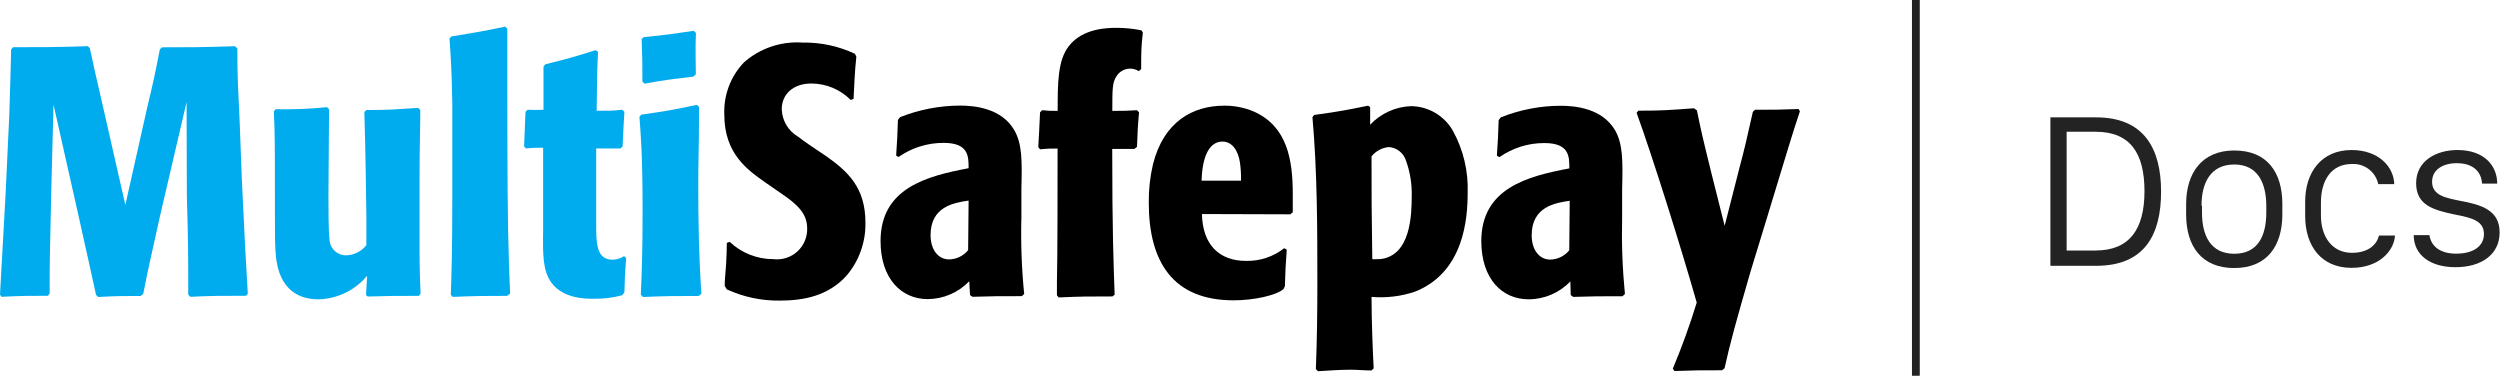
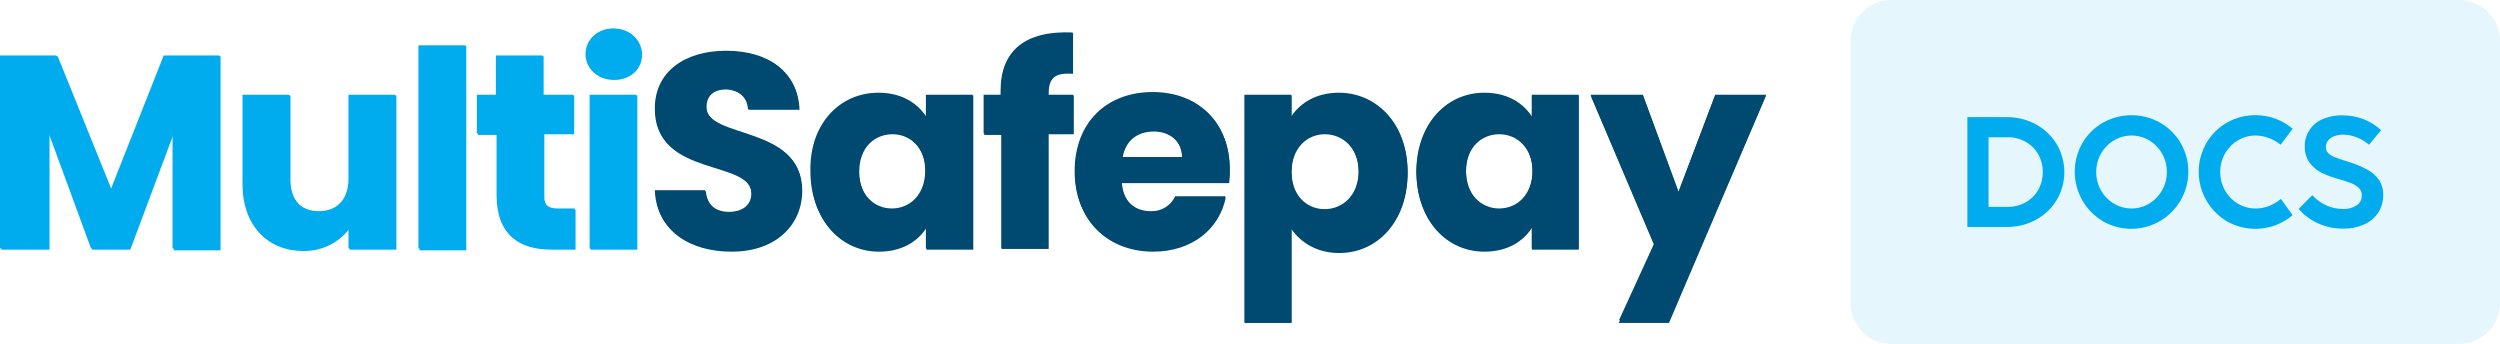
- <svg xmlns="http://www.w3.org/2000/svg" viewBox="0 0 269.46 40.5">
+ <svg xmlns="http://www.w3.org/2000/svg" viewBox="0 0 1070.19 147.242">
  <defs>
-     <style>.cls-1{fill:#232323;}.cls-2{fill:none;stroke:#232323;stroke-miterlimit:10;stroke-width:0.84px;}.cls-3{fill:#00abee;}</style>
+     <style>.cls-1{fill:#e5f6fd;}.cls-2{fill:#00abee;}.cls-3{fill:#004a71;}</style>
  </defs>
  <g id="Layer_2" data-name="Layer 2">
-     <g id="Menu">
-       <path class="cls-1" d="M225.93,12.65c5.13,0,7,3.32,7,8s-1.79,8-7,8H221v-16ZM222.75,27h3.12c3.69,0,5.27-2.33,5.27-6.39s-1.5-6.41-5.27-6.41h-3.12Z" />
-       <path class="cls-1" d="M246,22v1.1c0,3.43-1.67,5.79-5.18,5.79s-5.19-2.33-5.19-5.79V22c0-3.32,1.68-5.78,5.19-5.78S246,18.53,246,22Zm-8.66.2v.71c0,2.49.93,4.44,3.48,4.44s3.45-1.94,3.45-4.44v-.71c0-2.44-.9-4.47-3.45-4.47S237.29,19.7,237.29,22.15Z" />
-       <path class="cls-1" d="M248.46,21.74c0-3.21,1.79-5.57,5-5.57,3,0,4.57,1.89,4.6,3.68h-1.72a2.74,2.74,0,0,0-2.86-2.17c-2.26,0-3.32,1.83-3.32,4.14v1.43c0,2.27,1.22,4,3.33,4,1.79,0,2.68-.88,2.93-1.86h1.72c-.09,1.64-1.71,3.48-4.68,3.48-3.26,0-5-2.35-5-5.6Z" />
-       <path class="cls-1" d="M264.88,16.17c2.89,0,4.28,1.7,4.28,3.62h-1.63c-.06-1-.68-2.2-2.73-2.2-1.53,0-2.66.72-2.66,2,0,1.51,1.56,1.75,3,2.05,2.3.42,4.28,1,4.28,3.41s-2,3.75-4.76,3.75-4.5-1.35-4.5-3.46h1.69c.17,1.13,1.07,2,2.88,2,2,0,3-.91,3-2.11,0-1.47-1.39-1.76-3.15-2.11-2.31-.49-4.16-1-4.16-3.38S262.55,16.17,264.88,16.17Z" />
-       <line class="cls-2" x1="206.5" x2="206.5" y2="40.5" />
-       <path class="cls-3" d="M13.51,22.09l2.35-10.47c.72-3,.84-3.6,1.37-6.3l.23-.22c3.22,0,4.17,0,7.85-.12l.27.23c0,3.15.07,4,.26,8.12l.22,5.88c.34,7.09.42,8.76.65,12.44l-.19.23c-2.81,0-3.68,0-6,.11l-.23-.23c0-4.74,0-5.35-.15-10.62L20.11,11l-2.89,12.4c-.94,4.21-1.36,6.11-1.78,8.27l-.27.23c-1.93,0-2.58,0-4.59.11l-.23-.23c-.53-2.42-1.17-5.35-1.77-8L5.77,11.28,5.54,20c-.19,7.89-.19,8.73-.19,11.65l-.19.23c-2.05,0-2.73,0-5,.11L0,31.76c.34-6.22.38-6.9.61-11L1,12.41c.12-3.56.16-5.35.2-7.09l.22-.23c3.34,0,4.37,0,8.05-.11l.22.23c.42,2,.46,2.13,1.37,6.11Z" />
-       <path class="cls-3" d="M39.57,29.72a7,7,0,0,1-5.24,2.54c-4.1,0-4.47-3.68-4.59-4.59-.11-1.14-.11-2.39-.11-4.63V21c0-5.46,0-6.37-.11-9l.19-.23a43.84,43.84,0,0,0,5.54-.22l.22.23c0,1.32-.07,7.81-.07,9.25,0,.91,0,4,.11,4.71a1.78,1.78,0,0,0,1.82,1.78,2.85,2.85,0,0,0,2.16-1.1V23.39c0-.72-.11-8.16-.22-11.31l.22-.22c2.51,0,3.15-.08,5.58-.23l.23.23c0,2.35-.08,3.68-.08,7.28,0,.8,0,5.69,0,7.89s.07,3.45.11,4.63l-.19.23c-2.7,0-3.15,0-5.5.07l-.19-.15Z" />
-       <path class="cls-3" d="M54.66,31.89c-2.5,0-3.22,0-5.87.11l-.2-.22c.08-2.36.16-4.9.16-10.29,0-3.45,0-7,0-10.43-.07-3.79-.18-5.08-.3-6.9l.19-.23c2.54-.41,3.46-.57,5.81-1.06l.23.23c0,2.2,0,3.6,0,6.75,0,1.25,0,9.79.08,14.79.07,3.34.14,5.2.22,7Z" />
-       <path class="cls-3" d="M66.88,16c-1.67,0-1.7,0-2.62,0v4.78c0,1,0,2.39,0,3.41,0,1.94,0,3.8,1.75,3.8a2.22,2.22,0,0,0,1.25-.38l.23.19c-.12,1.67-.15,1.93-.19,3.71l-.23.31a11.12,11.12,0,0,1-3.11.38c-.84,0-3.23,0-4.51-1.71-.95-1.29-.95-3-.91-5.66V22.56c0-.95,0-5.58,0-6.64-.69,0-1.07,0-1.86.08l-.19-.23c.07-1.71.07-1.71.15-3.72l.23-.22a16.24,16.24,0,0,0,1.71,0c0-.69,0-1.07,0-4.64l.19-.26c2.5-.61,3.23-.84,5.43-1.52l.26.19c-.08,1.67-.11,2.13-.15,6.34,1.36,0,1.67,0,2.77-.11l.22.22c-.11,1.75-.11,2-.19,3.72Z" />
-       <path class="cls-3" d="M75.3,31.9c-2.43,0-3.34,0-6,.11l-.23-.23c.11-2.43.19-4.82.19-9.1,0-6-.19-8.08-.34-10.09l.19-.23c2.66-.38,3.34-.5,6-1.06l.23.22c0,.53,0,1.07,0,1.56,0,2.28-.08,4.51-.08,6.79,0,3.95.07,7.86.34,11.8ZM74.74,8.26c-2.28.27-3,.34-5.27.76l-.23-.23c0-2,0-2.5-.08-4.59L69.39,4c2.62-.26,3.07-.34,5.39-.68l.23.23C74.93,5.68,75,6.25,75,8Z" />
-       <path d="M91.69,10.77A6,6,0,0,0,87.45,9c-1.94,0-3.19,1.14-3.19,2.77a3.56,3.56,0,0,0,1.82,3c.38.34,2.43,1.71,2.88,2,2.39,1.67,4.32,3.42,4.32,7.21a8.58,8.58,0,0,1-2,5.69c-2,2.24-4.67,2.73-7.25,2.73a13.23,13.23,0,0,1-5.69-1.21l-.23-.38c0-.8.12-1.63.16-2.47s.07-1.44.07-2.16l.31-.11a6.82,6.82,0,0,0,4.7,1.86A3.25,3.25,0,0,0,87,24.61C87,23,85.92,22,84.1,20.78l-1.59-1.1c-2-1.4-4.44-3.15-4.44-7.32A7.67,7.67,0,0,1,80.2,6.71a8.65,8.65,0,0,1,6.3-2.12A12.69,12.69,0,0,1,92.15,5.8l.15.31c-.08.79-.15,1.59-.19,2.38L92,10.66Z" />
-       <path d="M104.47,30.31A6.25,6.25,0,0,1,100,32.24c-2.85,0-5.09-2.2-5.09-6.26,0-5.72,5-7,9.49-7.85,0-1.29,0-2.73-2.69-2.73a8.43,8.43,0,0,0-4.86,1.52l-.26-.15c.11-1.75.15-2.24.19-3.84l.23-.3a17.67,17.67,0,0,1,6.45-1.25c1.47,0,4.47.23,5.87,2.66.84,1.48.84,3.22.76,6.34l0,3a66.26,66.26,0,0,0,.3,8.31l-.26.23c-2.54,0-3.11,0-5.31.07l-.27-.19Zm-.07-8.69c-1.59.23-4.1.65-4.1,3.72,0,1.59.83,2.62,2,2.62a2.71,2.71,0,0,0,2.05-1Z" />
-       <path d="M122.27,16.05c-1.1,0-1.71,0-2.39,0,0,9,.15,12.52.26,15.71l-.23.19c-2.73,0-3.3,0-5.8.11l-.19-.23c0-.45,0-.95,0-1.4.07-2.66.07-11,.07-14.42-.83,0-1.06,0-1.89.08l-.19-.23c.08-1.4.11-1.93.19-3.75l.23-.23a13,13,0,0,0,1.67.07C114,9,114,6.53,115.18,5c1.51-2,4.32-2,5.19-2a13.34,13.34,0,0,1,2.66.27l.15.23C123,5.17,123,5.58,123,7.44l-.26.23a1.73,1.73,0,0,0-2.39.53c-.46.68-.46,1.4-.46,3.75,1.18,0,1.56,0,2.66-.07l.22.23c-.15,1.67-.15,2.05-.22,3.72Z" />
-       <path d="M129.55,23.07c.07,3.34,1.9,5.05,4.74,5.05a6.41,6.41,0,0,0,4.13-1.37l.27.16c-.12,1.63-.15,2.35-.2,3.94l-.15.31c-.79.68-3.18,1.21-5.38,1.21-6.53,0-9.14-4.14-9.14-10.52a17.14,17.14,0,0,1,.45-4.13c1.15-4.63,4.33-6.33,7.67-6.33a8,8,0,0,1,3.22.64c3.57,1.6,4.18,5.16,4.18,8.85,0,.72,0,1.44,0,2l-.27.22Zm4.21-3.6a12,12,0,0,0-.11-1.94c-.19-1.25-.8-2.27-1.9-2.27-.53,0-2.12.22-2.24,4.21Z" />
-       <path d="M147.68,11.55c0,.87,0,1,0,1.89a6.4,6.4,0,0,1,4.41-2,5.26,5.26,0,0,1,4.51,2.66,12.9,12.9,0,0,1,1.59,6.71c0,2.7-.38,8.54-5.69,10.63a11.53,11.53,0,0,1-4.67.56c0,2.77.15,6.19.23,7.7l-.23.23c-.76,0-1.52-.08-2.24-.08-1.18,0-2.16.08-3.53.16l-.23-.23c.12-3,.16-6.07.16-9.07,0-6,0-12.1-.53-18.09l.19-.23c2.77-.38,3.49-.53,5.81-1Zm.23,16.38a2.37,2.37,0,0,0,.53,0h.3c3.34-.34,3.41-4.85,3.42-6.71a10.54,10.54,0,0,0-.65-4,2.09,2.09,0,0,0-1.82-1.37,2.72,2.72,0,0,0-1.86,1c0,4,0,5.81.08,11" />
-       <path d="M169.26,30.33a6.23,6.23,0,0,1-4.51,1.93c-2.85,0-5.08-2.2-5.09-6.26,0-5.73,5-7,9.49-7.85,0-1.29,0-2.73-2.69-2.73a8.39,8.39,0,0,0-4.85,1.52l-.27-.16c.11-1.74.15-2.23.19-3.83l.23-.3a17.49,17.49,0,0,1,6.45-1.25c1.48,0,4.47.23,5.88,2.66.83,1.48.83,3.22.75,6.33l0,3a68,68,0,0,0,.3,8.3l-.26.24c-2.54,0-3.11,0-5.31.07l-.27-.19Zm-.07-8.69c-1.59.23-4.1.65-4.1,3.72,0,1.59.84,2.62,2,2.62a2.71,2.71,0,0,0,2.05-1Z" />
-       <path d="M180.3,39.74a75.15,75.15,0,0,0,2.58-7.13c-1.71-6-4.77-15.74-6.48-20.45l.19-.23c2.77,0,3.3-.07,6-.26l.31.23c.41,2,.53,2.58,1.55,6.71l1.44,5.73,1.56-6.11c.72-2.73.76-3,1.48-6.18l.23-.22c2.12,0,2.65,0,4.7-.08L194,12c-1,3-1.21,3.83-3.45,11.15l-1.9,6.22c-1.52,5.27-2.17,7.58-2.77,10.32l-.27.22c-2.46,0-3,0-5.12.08Z" />
+     <g id="Layer_1-2" data-name="Layer 1">
+       <rect class="cls-1" x="792.19" width="278" height="147.242" rx="17.508" />
+       <path class="cls-2" d="M.575,24.057H24.691L47.935,81.585l22.663-57.529H94.422V107.153H74.374V57.179L55.779,106.863H39.509L21.204,56.889V106.863H.575Z" />
+       <path class="cls-2" d="M169.674,106.863H149.626V97.856a24.215,24.215,0,0,1-19.757,9.588c-15.108,0-25.568-10.46-25.568-28.183V40.909h20.048V76.937c0,9.007,4.939,13.946,12.494,13.946,7.845,0,12.784-4.939,12.784-13.946V40.909h20.048V106.863Z" />
+       <path class="cls-2" d="M179.553,19.699h20.048V107.153h-20.048Z" />
+       <path class="cls-2" d="M212.675,57.76h-8.135V40.909h8.135V24.057H232.723V40.909H245.798V57.47H233.014V84.2c0,3.777,1.743,5.52,6.102,5.52h7.264V106.863H236.21c-13.656,0-23.244-5.811-23.244-22.953V57.76Z" />
+       <path class="cls-2" d="M251.028,23.476c0-6.101,4.939-11.041,11.912-11.041,6.973,0,11.912,4.939,11.912,11.041S269.913,34.226,262.94,34.226C255.676,34.226,251.028,29.287,251.028,23.476Zm1.743,17.433h20.048V106.863H252.771Z" />
+       <path class="cls-3" d="M313.205,107.735c-17.723,0-31.96-8.716-32.541-25.859H302.164c.581,6.392,4.649,9.298,10.169,9.298,5.811,0,9.588-2.905,9.588-7.845,0-15.399-41.548-6.973-41.258-36.609,0-15.69,12.784-24.697,30.508-24.697,18.014,0,30.508,9.007,31.089,24.987h-21.791c-.291-5.23-4.068-8.426-9.588-8.716-4.939,0-8.426,2.324-8.426,7.554,0,14.237,40.967,7.845,40.967,35.737C343.422,96.113,332.381,107.735,313.205,107.735Z" />
+       <path class="cls-3" d="M376.254,40.037c9.879,0,16.561,4.358,20.338,10.169V40.909h20.048V106.863H396.592V97.565c-3.777,5.811-10.46,10.169-20.338,10.169-15.98,0-29.055-13.075-29.055-34.285C346.908,53.112,359.983,40.037,376.254,40.037Zm5.811,17.433c-7.554,0-14.237,5.52-14.237,15.98s6.683,16.271,14.237,16.271,14.237-5.811,14.237-16.271C396.302,63.281,389.619,57.47,382.065,57.47Z" />
+       <path class="cls-3" d="M428.552,57.76h-7.264V40.909h7.264V39.165c0-17.142,10.46-25.859,30.798-24.987V31.611c-7.845-.581-10.46,1.743-10.46,8.716v.581H459.641V57.47H448.891v49.103H428.843V57.76Z" />
+       <path class="cls-3" d="M493.635,107.735c-19.176,0-33.413-13.075-33.413-33.994s13.656-33.994,33.413-33.994c19.176,0,32.832,12.784,32.832,32.832a40.919,40.919,0,0,1-.291,5.811H480.27c.581,8.716,6.102,12.494,12.494,12.494a10.995,10.995,0,0,0,10.46-6.392h21.501C522.109,97.856,510.487,107.735,493.635,107.735ZM480.561,67.639h25.568c0-7.264-5.52-11.331-12.203-11.331C486.953,56.308,481.723,60.085,480.561,67.639Z" />
+       <path class="cls-3" d="M573.245,40.037c15.98,0,29.345,13.075,29.345,33.994,0,20.629-12.784,34.285-29.345,34.285-9.588,0-16.561-4.649-20.338-10.169v40.096h-20.048V40.909H552.907V50.206C556.684,44.395,563.657,40.037,573.245,40.037ZM567.144,57.47c-7.554,0-14.237,5.811-14.237,16.271s6.683,16.271,14.237,16.271,14.527-5.811,14.527-16.271S574.698,57.47,567.144,57.47Z" />
+       <path class="cls-3" d="M635.423,40.037c9.879,0,16.561,4.358,20.338,10.169V40.909h20.048V106.863h-20.048V97.565c-3.777,5.811-10.46,10.169-20.338,10.169-15.98,0-29.055-13.075-29.055-34.285C606.658,53.112,619.442,40.037,635.423,40.037Zm6.392,17.433c-7.554,0-14.237,5.52-14.237,15.98s6.683,16.271,14.237,16.271,14.237-5.811,14.237-16.271C656.052,63.281,649.369,57.47,641.815,57.47Z" />
+       <path class="cls-3" d="M734.209,40.909H756l-41.548,97.334H692.951l15.109-33.413-27.021-63.63H703.411L718.519,82.457Z" />
+       <path class="cls-2" d="M842.19,97.142V50.153h16.956a25.23,25.23,0,0,1,12.374,3.094,23.478,23.478,0,0,1,8.896,8.478,23.407,23.407,0,0,1,.017,23.862,23.417,23.417,0,0,1-8.863,8.461,25.06,25.06,0,0,1-12.324,3.094Zm17.357-8.595a15.181,15.181,0,0,0,7.608-1.94,14.142,14.142,0,0,0,5.385-5.335,15.746,15.746,0,0,0-.017-15.234,14.207,14.207,0,0,0-5.418-5.351,15.339,15.339,0,0,0-7.659-1.94h-8.193V88.547Z" />
+       <path class="cls-2" d="M900.164,94.701a24.665,24.665,0,0,1-8.796-33.377,23.823,23.823,0,0,1,8.796-8.779,25.017,25.017,0,0,1,24.581,0A24.01,24.01,0,0,1,936.768,73.597a24.437,24.437,0,0,1-36.604,21.103Zm19.833-7.525a15.658,15.658,0,0,0,7.574-13.545,15.617,15.617,0,0,0-2.057-7.926,15.253,15.253,0,0,0-5.534-5.635,14.739,14.739,0,0,0-15.05.017,15.39,15.39,0,0,0-5.535,5.652,16.172,16.172,0,0,0,0,15.785,15.385,15.385,0,0,0,5.535,5.652,14.722,14.722,0,0,0,15.067,0Z" />
+       <path class="cls-2" d="M953.233,94.701A24.665,24.665,0,0,1,944.437,61.324a23.823,23.823,0,0,1,8.796-8.779,24.072,24.072,0,0,1,12.291-3.227,24.292,24.292,0,0,1,15.885,5.785l-5.116,6.856a18.192,18.192,0,0,0-5-2.859,15.961,15.961,0,0,0-5.769-1.087,14.434,14.434,0,0,0-7.525,2.074,15.39,15.39,0,0,0-5.535,5.652,16.172,16.172,0,0,0,0,15.785,15.385,15.385,0,0,0,5.535,5.652,14.433,14.433,0,0,0,7.525,2.073,15.577,15.577,0,0,0,5.619-.986,20.353,20.353,0,0,0,5.251-3.094l5.016,6.923a24.508,24.508,0,0,1-7.291,4.314,24.853,24.853,0,0,1-20.886-1.705Z" />
+       <path class="cls-2" d="M992.549,95.72a24.093,24.093,0,0,1-8.545-6.27l5.819-5.886a18.509,18.509,0,0,0,6.053,4.381,16.995,16.995,0,0,0,6.99,1.505,10.221,10.221,0,0,0,5.969-1.539,4.908,4.908,0,0,0,2.191-4.248,4.404,4.404,0,0,0-1.054-3.01,8.777,8.777,0,0,0-3.211-2.123,50.604,50.604,0,0,0-6.003-1.99,38.497,38.497,0,0,1-6.906-2.576,14.465,14.465,0,0,1-5.134-4.28,11.291,11.291,0,0,1-2.107-7.024,12.385,12.385,0,0,1,7.307-11.505,19.859,19.859,0,0,1,8.779-1.772,24.617,24.617,0,0,1,9.114,1.655,23.641,23.641,0,0,1,7.475,4.699l-5.184,6.22a17.175,17.175,0,0,0-5.05-3.093,15.665,15.665,0,0,0-5.987-1.221,10.564,10.564,0,0,0-3.829.652,6.053,6.053,0,0,0-2.642,1.856,4.392,4.392,0,0,0-.953,2.809,3.534,3.534,0,0,0,1.036,2.608,8.074,8.074,0,0,0,2.743,1.723q1.706.685,4.983,1.689l.736.234a48.688,48.688,0,0,1,8.077,3.295,14.615,14.615,0,0,1,5.084,4.38,11.058,11.058,0,0,1,1.89,6.572,13.38,13.38,0,0,1-2.191,7.642,14.123,14.123,0,0,1-6.087,5.016,21.397,21.397,0,0,1-8.879,1.756A25.875,25.875,0,0,1,992.549,95.72Z" />
+       <path class="cls-2" d="M0,23.747H24.135L47.398,81.123l22.681-57.376h23.845v82.587H73.86V56.781L55.25,106.334H38.966L20.646,56.492v49.842H0Z" />
+       <path class="cls-2" d="M169.238,106.333H149.175V97.349a24.267,24.267,0,0,1-19.775,9.563c-15.121,0-25.589-10.432-25.589-28.108V40.553h20.064V76.485c0,8.983,4.944,13.909,12.504,13.909,7.851,0,12.796-4.926,12.796-13.909V40.553h20.063Z" />
+       <path class="cls-2" d="M179.125,19.401h20.066v86.932h-20.066Z" />
+       <path class="cls-2" d="M212.274,57.095h-8.141V40.554h8.141V23.747h20.066V40.554h13.083V57.071H232.629V83.731c0,3.767,1.746,5.506,6.107,5.506h7.272v17.097h-10.179c-13.667,0-23.262-5.795-23.262-22.893V57.095Z" />
+       <path class="cls-2" d="M250.657,23.168c0-6.085,4.945-11.012,11.925-11.012,6.976,0,11.922,4.926,11.922,11.012,0,6.085-4.945,10.722-11.922,10.722C255.311,33.889,250.657,28.963,250.657,23.168Zm1.746,17.387h20.066V106.334h-20.066Z" />
+       <path class="cls-3" d="M312.887,107.204c-17.736,0-31.985-8.693-32.568-25.79h21.52c.581,6.375,4.653,9.273,10.176,9.273,5.818,0,9.598-2.898,9.598-7.824,0-15.358-41.583-6.955-41.294-36.512,0-15.648,12.794-24.631,30.534-24.631,18.028,0,30.534,8.983,31.115,24.921H320.159c-.292-5.216-4.072-8.404-9.598-8.693-4.942,0-8.433,2.318-8.433,7.534,0,14.199,41.002,7.824,41.002,35.643C343.129,95.613,332.08,107.204,312.887,107.204Z" />
+       <path class="cls-3" d="M375.989,39.685c9.887,0,16.575,4.347,20.355,10.142V40.555h20.063v65.78H396.344V97.062c-3.78,5.795-10.468,10.142-20.355,10.142-15.994,0-29.08-13.04-29.08-34.194C346.62,52.726,359.704,39.685,375.989,39.685ZM381.804,57.072c-7.56,0-14.248,5.506-14.248,15.938,0,10.432,6.688,16.227,14.248,16.227s14.248-5.795,14.248-16.227C396.052,62.868,389.365,57.072,381.804,57.072Z" />
+       <path class="cls-3" d="M428.329,57.095h-7.269V40.554h7.269V38.815c0-17.097,10.471-25.79,30.826-24.921V31.281c-7.852-.58-10.468,1.739-10.468,8.693V40.554h10.757V57.071H448.687v49.262h-20.066V57.095Z" />
+       <path class="cls-3" d="M493.466,107.203c-19.19,0-33.438-13.04-33.438-33.904,0-20.864,13.667-33.904,33.438-33.904,19.193,0,32.86,12.75,32.86,32.745a40.502,40.502,0,0,1-.292,5.795H480.09c.581,8.693,6.107,12.461,12.502,12.461a11.01,11.01,0,0,0,10.471-6.375h21.517C521.965,97.35,510.332,107.203,493.466,107.203ZM480.382,67.214H505.971c0-7.245-5.526-11.301-12.214-11.301C486.778,55.912,481.544,59.679,480.382,67.214Z" />
+       <path class="cls-3" d="M573.143,39.685c15.994,0,29.369,13.04,29.369,33.904,0,20.574-12.794,34.194-29.369,34.194-9.595,0-16.575-4.636-20.355-10.142V138.1h-20.066V40.555h20.066v9.273C556.568,44.032,563.547,39.685,573.143,39.685ZM567.036,57.072c-7.56,0-14.248,5.796-14.248,16.228s6.688,16.227,14.248,16.227,14.54-5.795,14.54-16.227S574.596,57.072,567.036,57.072Z" />
+       <path class="cls-3" d="M635.372,39.685c9.887,0,16.575,4.347,20.355,10.142V40.555h20.063v65.78H655.727V97.062c-3.78,5.795-10.468,10.142-20.355,10.142-15.994,0-29.08-13.04-29.08-34.194C606.584,52.726,619.378,39.685,635.372,39.685ZM641.768,57.072c-7.561,0-14.248,5.506-14.248,15.938,0,10.432,6.688,16.227,14.248,16.227,7.56,0,14.248-5.795,14.248-16.227,0-10.142-6.688-15.938-14.248-15.938Z" />
+       <path class="cls-3" d="M734.239,40.553h21.809L714.557,137.105H693.044l15.026-32.801L680.866,40.55H703.259L718.537,81.991Z" />
    </g>
  </g>
</svg>
